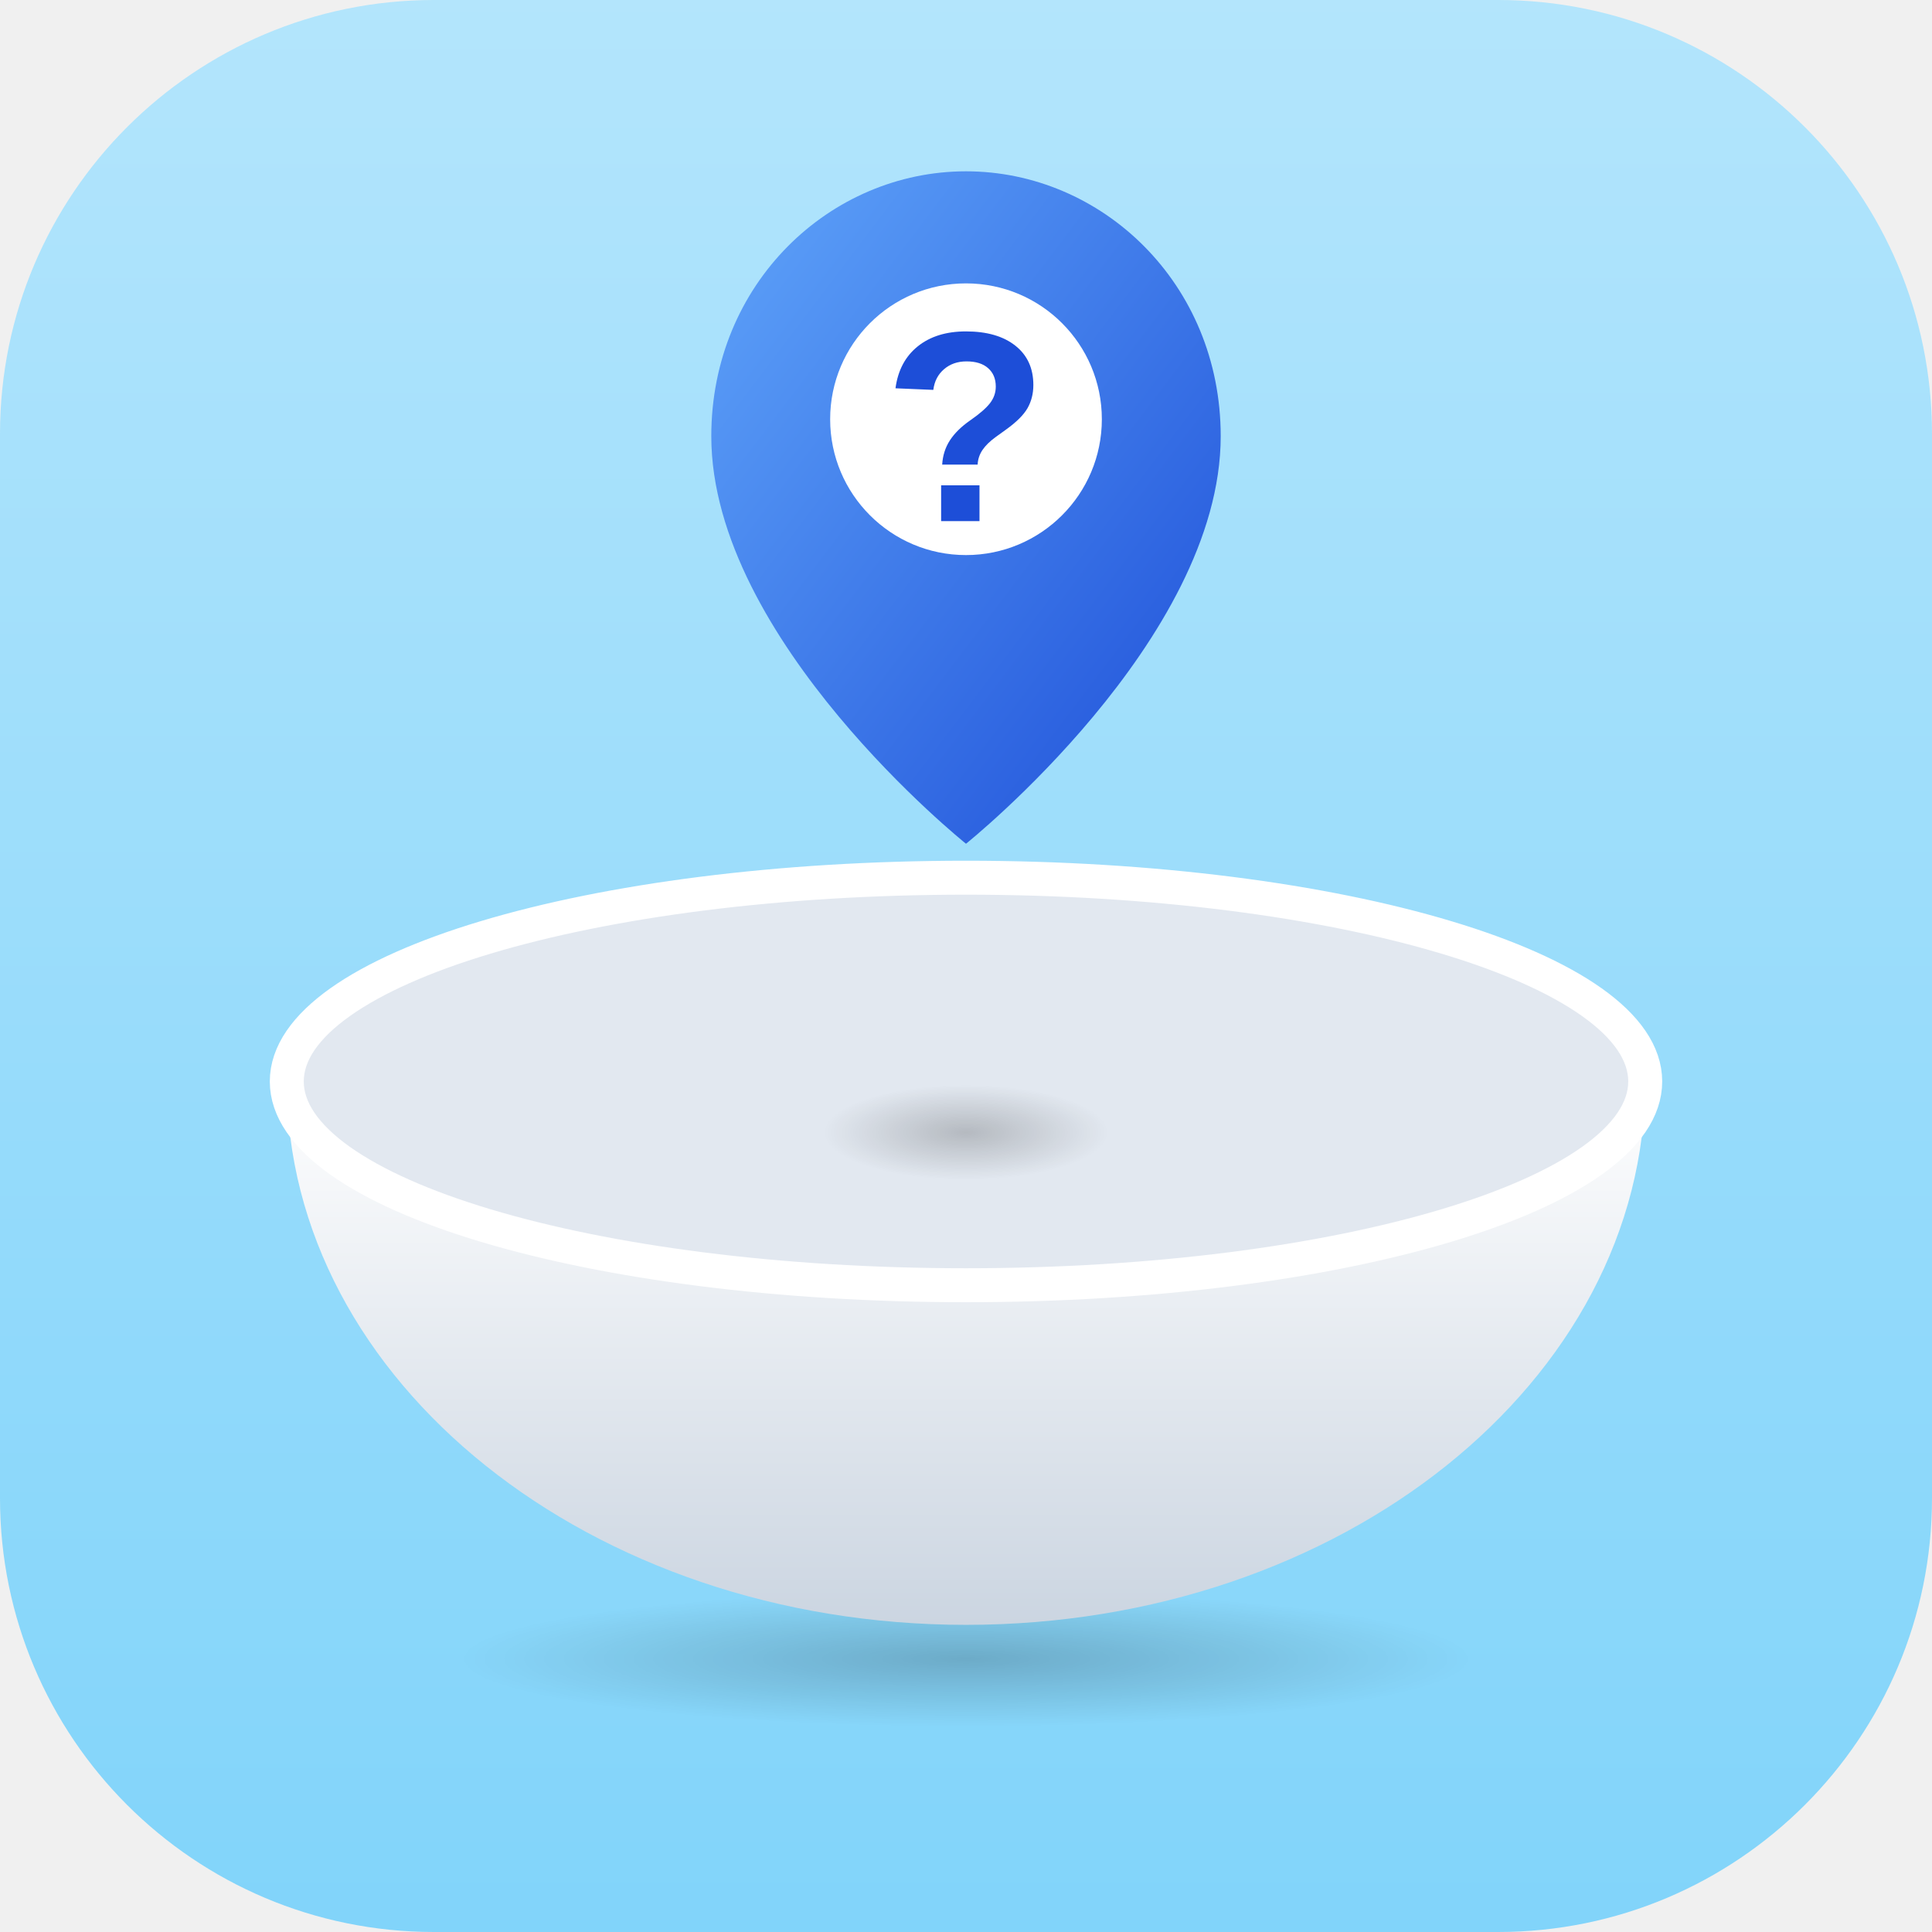
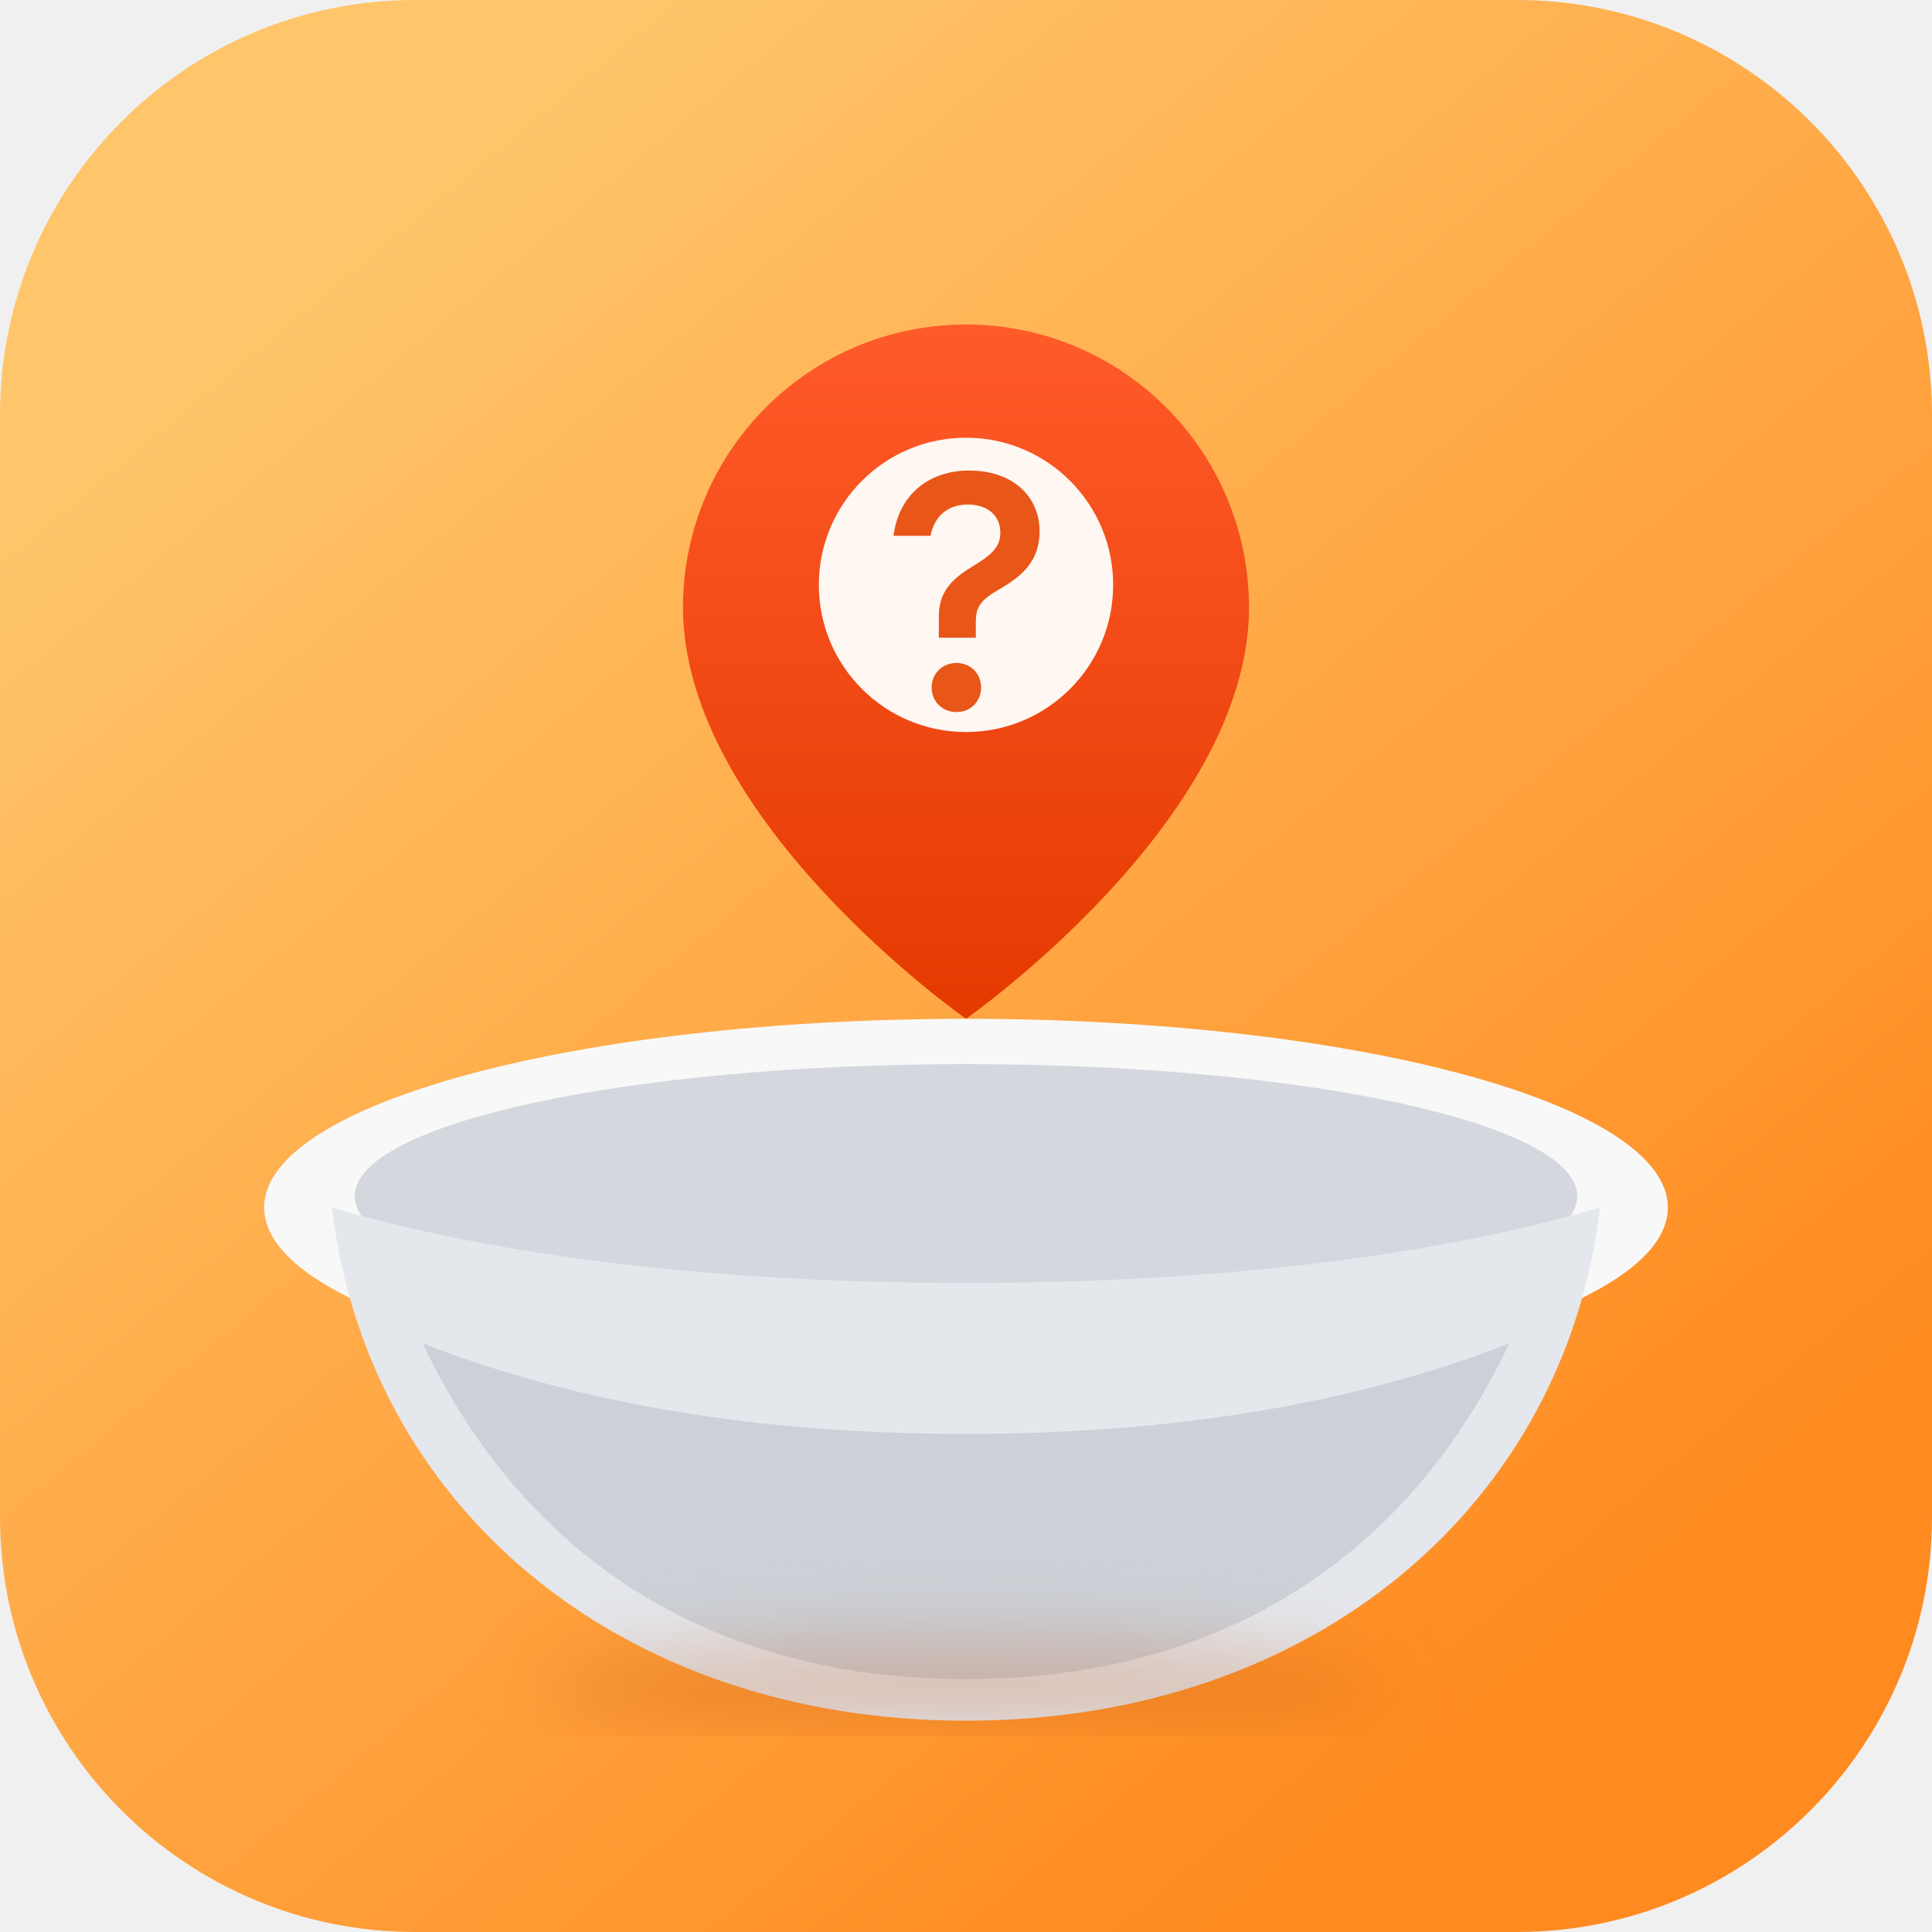
- <svg xmlns="http://www.w3.org/2000/svg" viewBox="0 0 512 512">
+ <svg xmlns="http://www.w3.org/2000/svg" viewBox="0 0 512 512" fill="none">
  <defs>
-     <linearGradient id="bgGrad" x1="0%" y1="0%" x2="0%" y2="100%">
-       <stop offset="0%" stop-color="#b3e5fc" />
-       <stop offset="100%" stop-color="#81d4fa" />
+     <linearGradient id="bg" x1="96" y1="64" x2="416" y2="448" gradientUnits="userSpaceOnUse">
+       <stop offset="0" stop-color="#FFC56A" />
+       <stop offset="1" stop-color="#FF8A1F" />
    </linearGradient>
-     <linearGradient id="bowlGrad" x1="0%" y1="0%" x2="0%" y2="100%">
-       <stop offset="0%" stop-color="#ffffff" />
-       <stop offset="100%" stop-color="#cbd5e1" />
+     <linearGradient id="pin" x1="256" y1="86" x2="256" y2="270" gradientUnits="userSpaceOnUse">
+       <stop offset="0" stop-color="#FF5A2A" />
+       <stop offset="1" stop-color="#E43A00" />
    </linearGradient>
-     <linearGradient id="pinGrad" x1="0%" y1="0%" x2="100%" y2="100%">
-       <stop offset="0%" stop-color="#60a5fa" />
-       <stop offset="100%" stop-color="#1d4ed8" />
-     </linearGradient>
-     <radialGradient id="shadow" cx="50%" cy="50%" r="50%">
-       <stop offset="0%" stop-color="rgba(0,0,0,0.2)" />
-       <stop offset="100%" stop-color="rgba(0,0,0,0)" />
-     </radialGradient>
+     <filter id="shadow" x="88" y="400" width="336" height="60" filterUnits="userSpaceOnUse" color-interpolation-filters="sRGB">
+       <feGaussianBlur stdDeviation="10" />
+     </filter>
  </defs>
-   <rect width="512" height="512" rx="115" fill="url(#bgGrad)" />
-   <g transform="translate(256 256) scale(0.9) translate(-256 -256)">
-     <ellipse cx="256" cy="460" rx="150" ry="20" fill="url(#shadow)" />
-     <path d="M 56 290 A 200 160 0 0 0 456 290 Z" fill="url(#bowlGrad)" />
-     <ellipse cx="256" cy="290" rx="200" ry="60" fill="#e2e8f0" />
-     <ellipse cx="256" cy="290" rx="200" ry="60" fill="none" stroke="#ffffff" stroke-width="10" />
-     <ellipse cx="256" cy="305" rx="42" ry="14" fill="url(#shadow)" />
-     <g>
-       <path d="M 256 22 C 216 22 181 55 181 100 C 181 160 256 220 256 220 C 256 220 331 160 331 100 C 331 55 296 22 256 22 Z" fill="url(#pinGrad)" />
-       <circle cx="256" cy="95" r="40" fill="#ffffff" />
-       <text x="256" y="125" font-family="Arial, sans-serif" font-size="80" font-weight="bold" fill="#1d4ed8" text-anchor="middle">?</text>
-     </g>
+   <rect width="512" height="512" rx="110" fill="url(#bg)" />
+   <path d="M256 86C214.58 86 181 119.58 181 161C181 217.5 256 270 256 270C256 270 331 217.5 331 161C331 119.58 297.42 86 256 86Z" fill="url(#pin)" />
+   <circle cx="256" cy="155" r="39" fill="#FFF7F2" />
+   <path d="M248.8 169V163.4C248.8 157.2 251.8 153.7 257.6 150.2C262.7 147.1 265.1 145 265.1 141.2C265.1 136.6 261.7 133.7 256.5 133.7C251.3 133.7 247.6 136.7 246.6 142H236.8C238.2 130.8 246.5 124.7 256.8 124.7C268.8 124.7 275.5 131.9 275.5 140.8C275.5 148.5 271.1 152.6 264.6 156.3C259.8 159.1 258.6 160.9 258.6 164.8V169H248.8ZM253.5 188.7C249.7 188.7 246.9 185.9 246.9 182.2C246.9 178.5 249.7 175.7 253.5 175.7C257.2 175.7 260 178.5 260 182.2C260 185.9 257.2 188.7 253.5 188.7Z" fill="#E85618" />
+   <ellipse cx="256" cy="320" rx="186" ry="50" fill="#F8F8F8" />
+   <ellipse cx="256" cy="317" rx="162" ry="35" fill="#D4D8DE" />
+   <path d="M88 320C97 398 163 456 256 456C349 456 415 398 424 320C380 333 322 340 256 340C190 340 132 333 88 320Z" fill="#E4E7EC" />
+   <path d="M112 356C140 415 191 445 256 445C321 445 372 415 400 356C359 372 311 380 256 380C201 380 153 372 112 356Z" fill="#CCD1D8" />
+   <g filter="url(#shadow)">
+     <ellipse cx="256" cy="448" rx="112" ry="13" fill="#B95518" fill-opacity=".28" />
  </g>
</svg>
